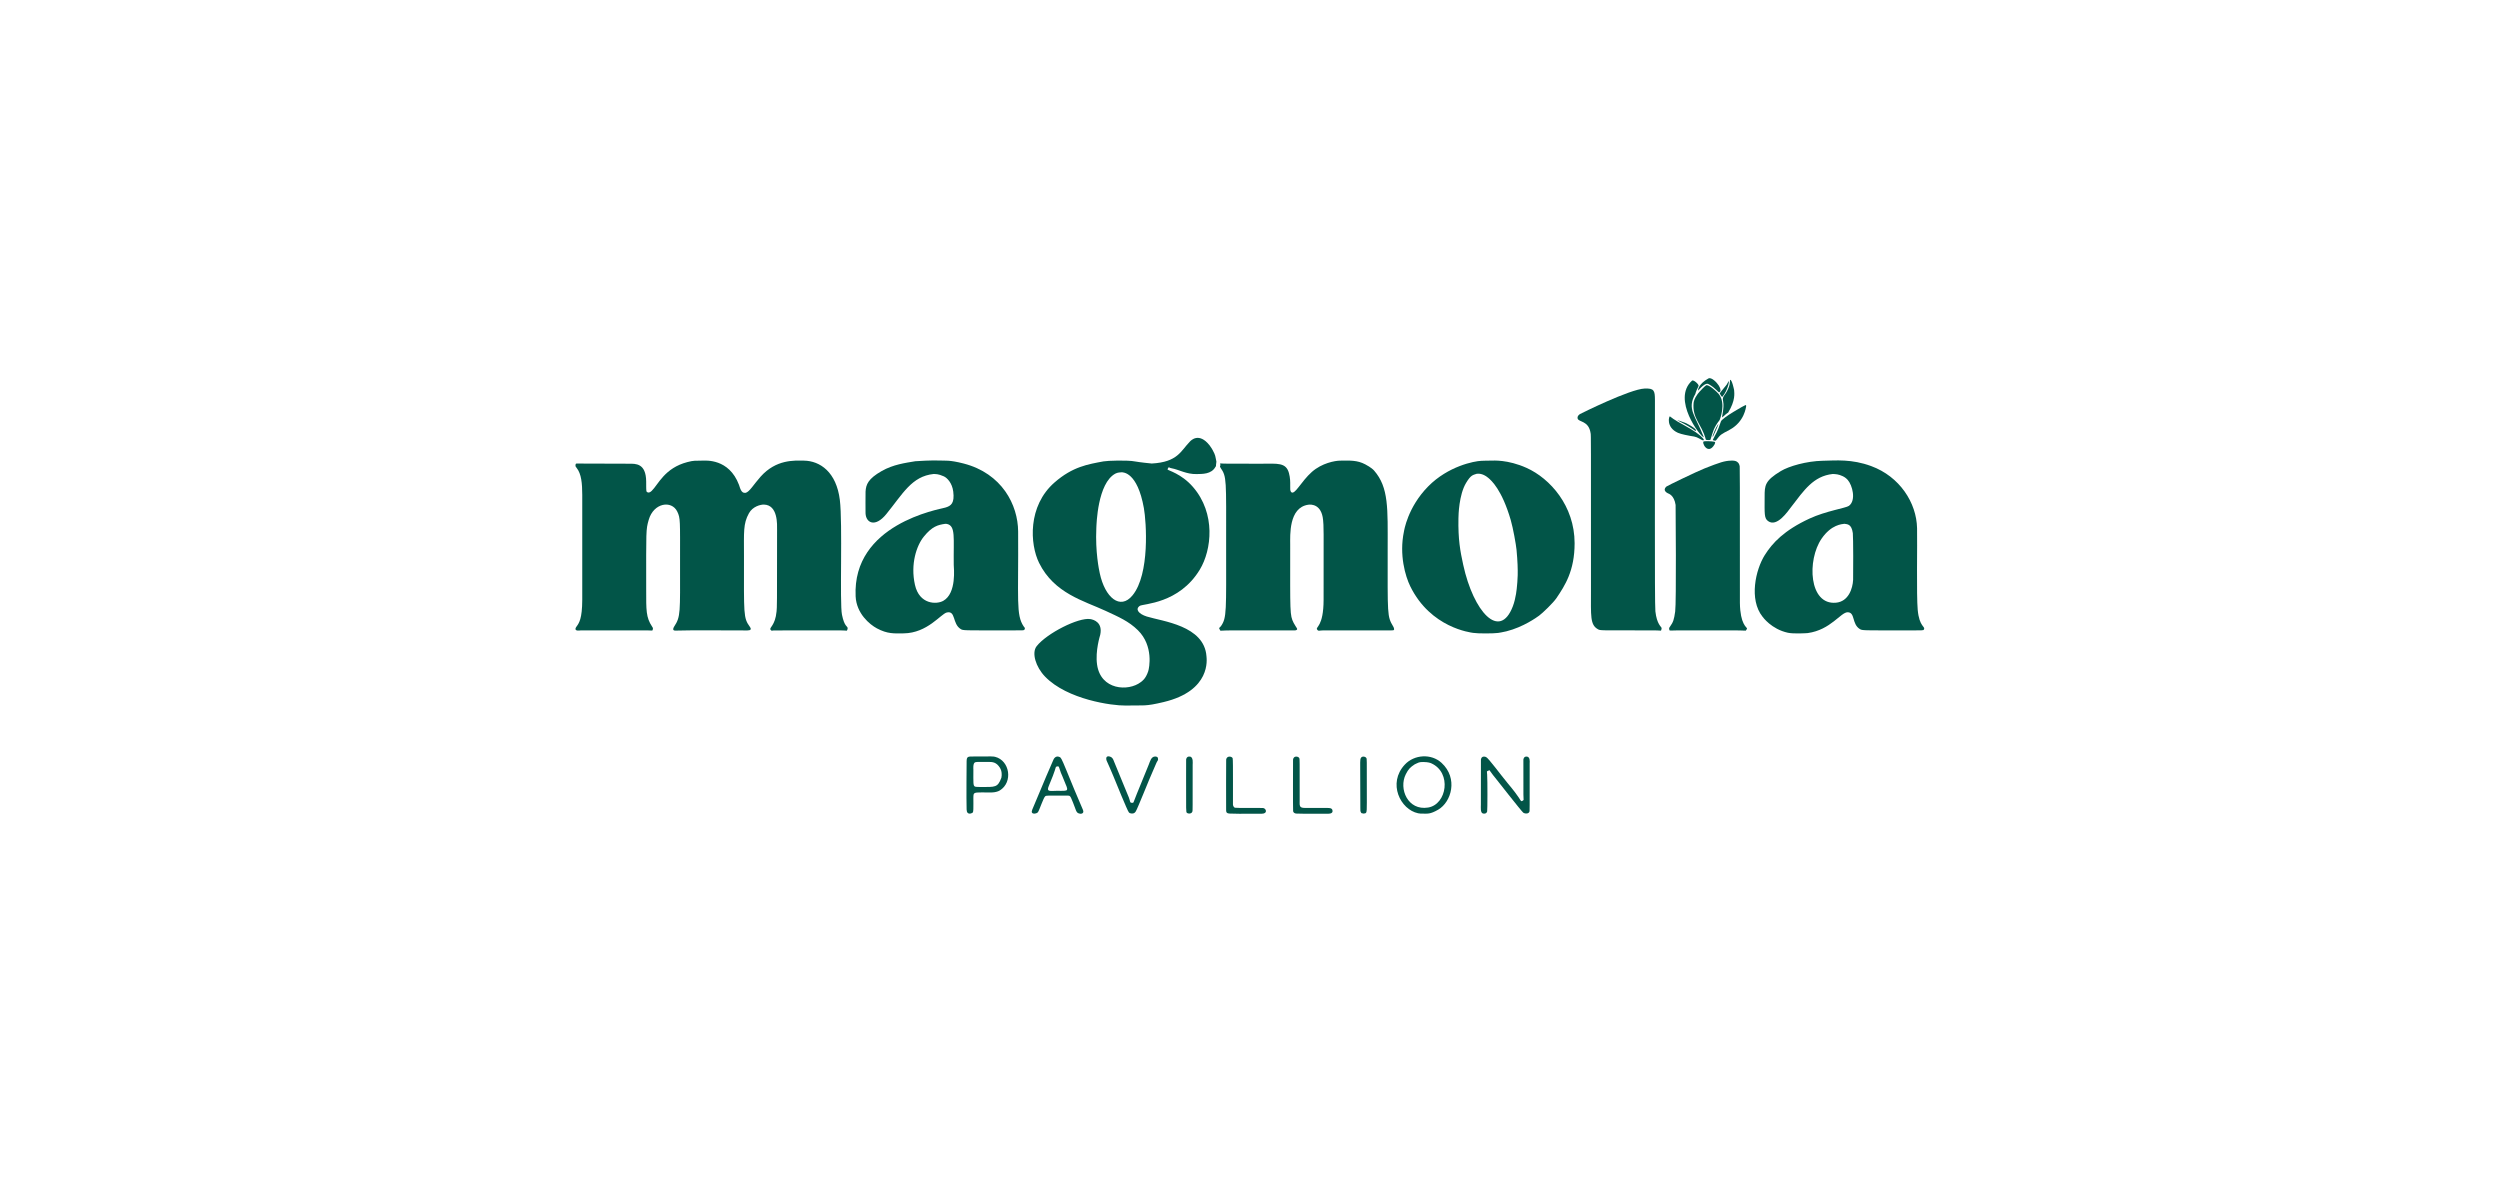
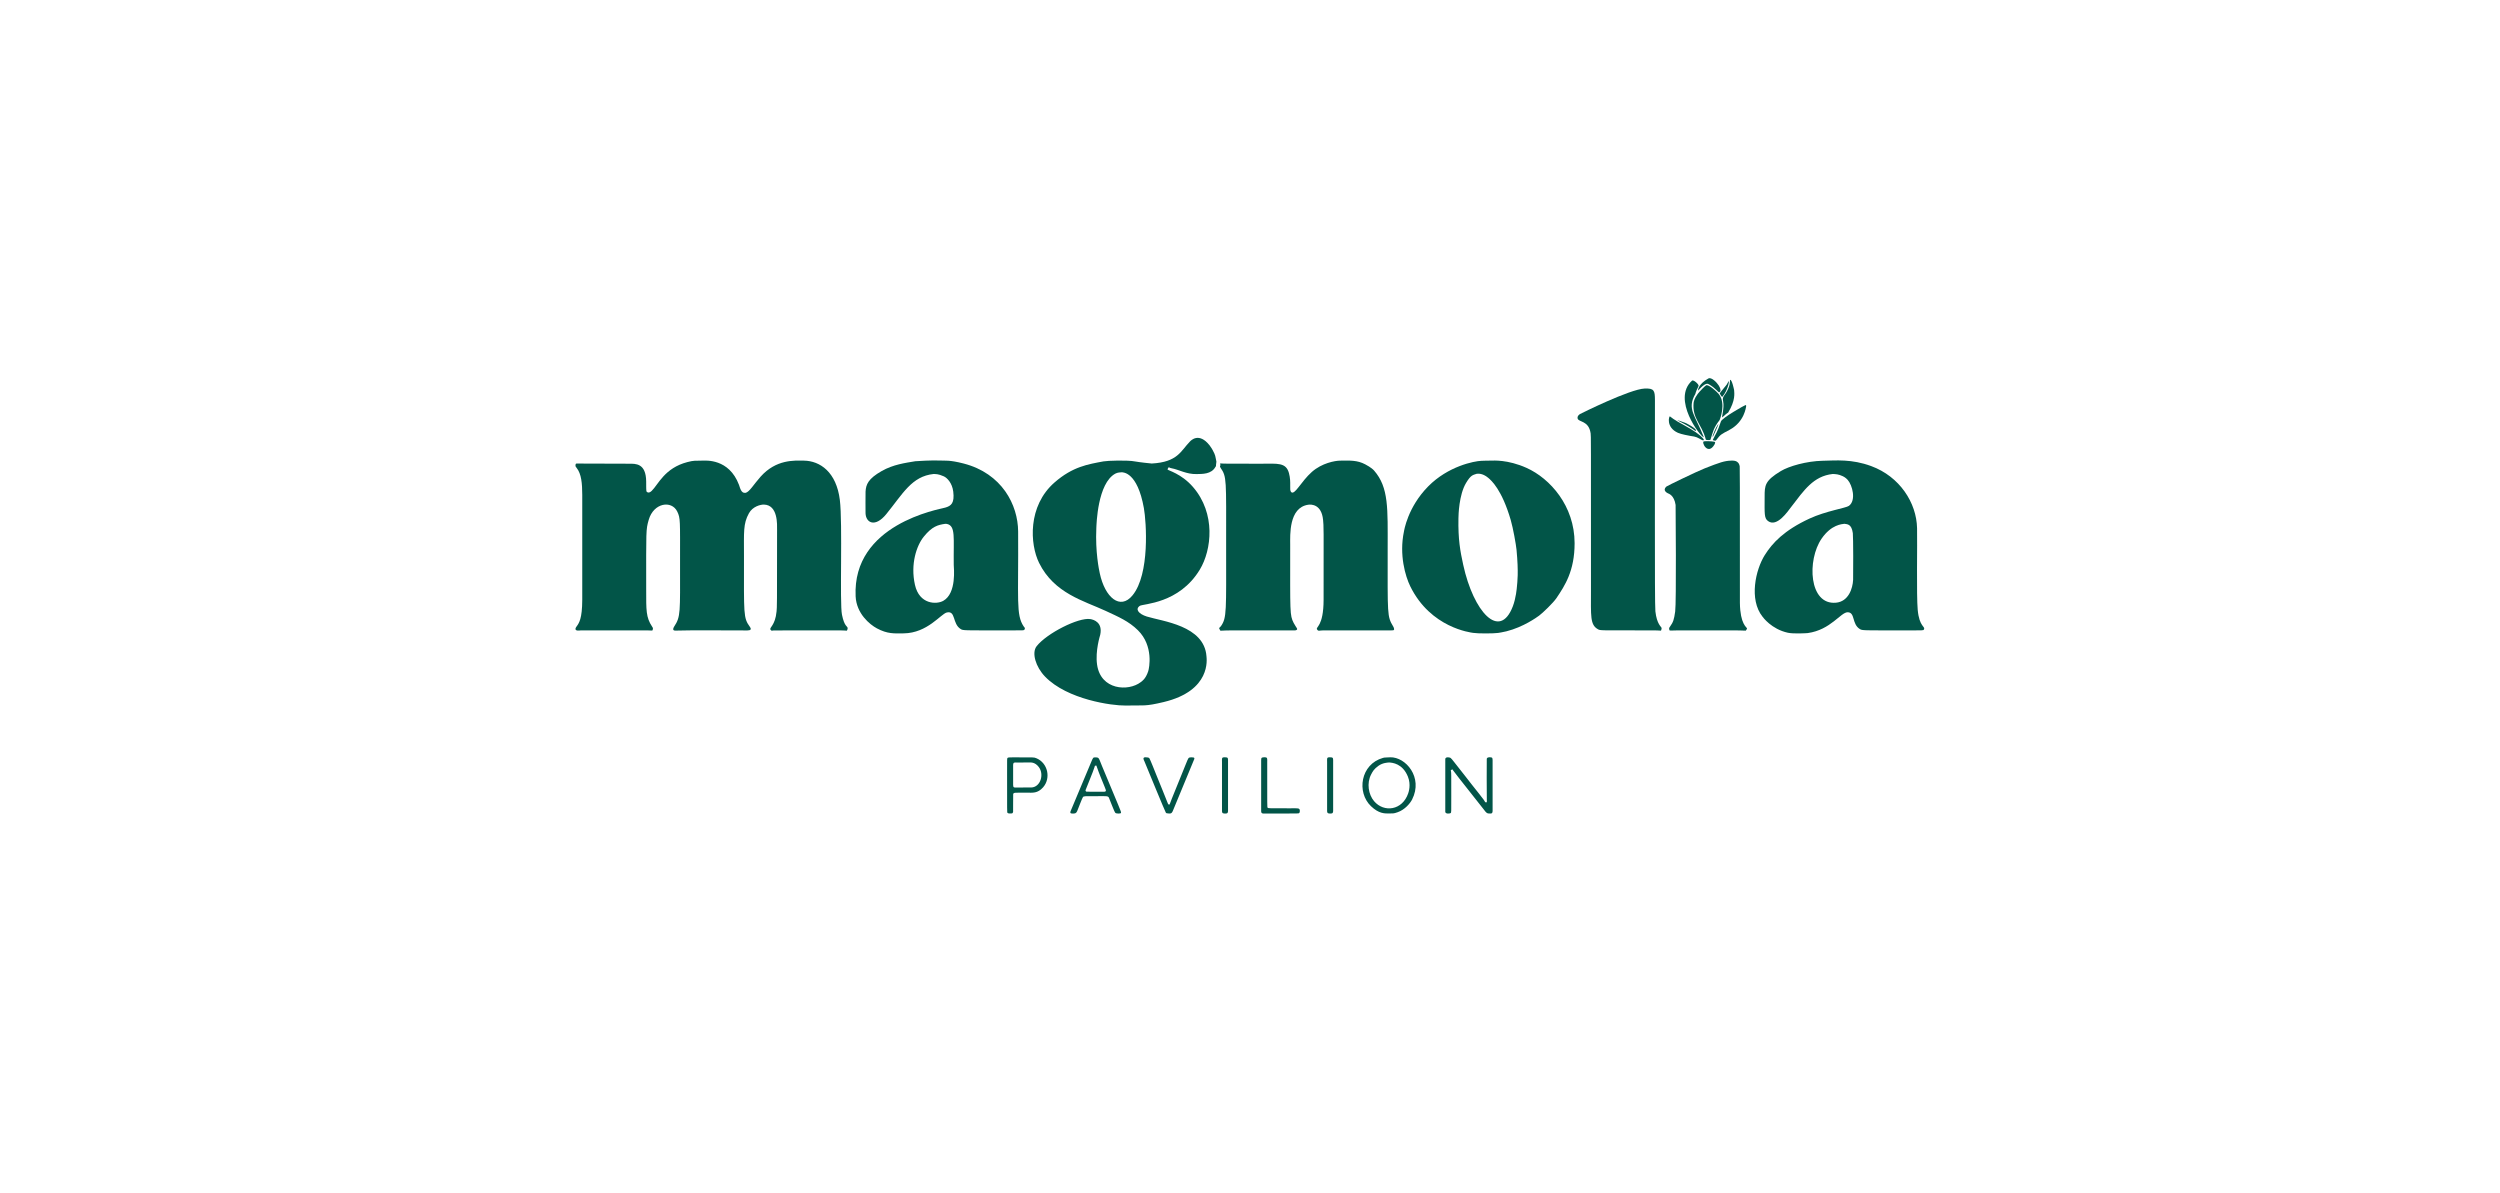
<svg xmlns="http://www.w3.org/2000/svg" width="100%" height="100%" viewBox="0 0 4725 2253" version="1.1" xml:space="preserve" style="fill-rule:evenodd;clip-rule:evenodd;stroke-linejoin:round;stroke-miterlimit:2;">
-   <g transform="matrix(1,0,0,1,-4960,-4996.861)">
-     <g id="Magnolia-Text-Logo" transform="matrix(1,0,0,0.47685,-0.629921,4996.861)">
+   <g transform="matrix(1,0,0,1,-21378.832,-4996.861)">
+     <g id="Magnolia-Text-Logo-Light-Transparent" transform="matrix(1,0,0,0.47685,16418.202,4996.861)">
      <rect x="4960.63" y="0" width="4724.409" height="4724.409" style="fill:rgb(2,85,72);fill-opacity:0;" />
      <g transform="matrix(1,0,0,1,0,71.89103)">
        <g transform="matrix(1.108398,0,0,2.324418,5973.624,-51.53737)">
          <g transform="matrix(1,0,0,1,0,610.6795)">
            <g transform="matrix(2.838959,0,0,2.838959,-123.8572,-46.72249)">
              <path d="M143.5,74.926C145.511,74.933 159.516,73.521 165.561,89.475C166.2,91.161 166.799,94.692 169.458,94.284C171.749,93.933 174.455,89.129 178.556,84.55C187.908,74.109 198.737,74.864 204.494,74.934C214.328,75.052 224.084,81.879 226.138,98.536C227.886,112.705 225.954,160.385 227.424,167.516C228.902,174.678 230.615,174.237 230.82,175.421C230.912,175.952 230.478,177.01 230.379,177.034C229.922,177.147 229.919,176.893 224.5,176.892C186.695,176.889 186.706,176.909 186.456,176.928C185.359,177.011 185.151,177.389 184.508,176.494C183.547,175.158 187.334,174.17 188.136,165.467C188.383,162.792 188.458,162.809 188.439,116.5C188.438,113.646 189.122,101.513 180.503,101.332C178.584,101.291 173.833,102.389 171.545,106.527C168.015,112.911 168.561,117.615 168.561,132.5C168.561,167.512 168.121,169.27 172.089,174.752C173.233,176.334 172.513,176.918 170.553,176.93C168.7,176.941 132.144,176.727 127.537,177.027C124.916,177.198 126.527,174.76 126.641,174.586C130.612,168.578 130.164,166.2 130.164,136.5C130.164,110.737 130.424,109.501 128.475,105.513C125.099,98.605 114.316,100.224 111.359,110.456C109.601,116.539 109.827,116.623 109.827,152.5C109.827,164.702 109.659,169.028 113.35,174.592C113.982,175.545 114.006,175.601 113.682,176.717C113.548,177.18 113.34,176.932 110.504,176.897C110.083,176.892 70.986,176.884 70.492,176.902C70.165,176.914 69.841,176.977 69.515,177C66.048,177.254 67.756,174.917 67.888,174.737C69.535,172.484 71.372,169.983 71.423,158.5C71.423,158.407 71.423,95.552 71.423,95.5C71.391,88.666 70.967,82.909 67.972,79.196C67.363,78.442 67.294,78.421 67.395,77.459C67.481,76.641 67.696,76.692 68.532,76.686C71.009,76.667 71.006,76.739 99.499,76.786C103.415,76.793 109.716,76.353 109.822,87.496C109.836,89.008 109.814,88.992 109.828,90.497C109.831,90.724 109.852,92.992 109.964,93.329C109.968,93.342 110.955,95.21 113.133,93.104C117.082,89.285 120.848,79.38 134.575,75.804C138.557,74.767 139.06,75.04 143.5,74.926Z" style="fill:rgb(2,85,72);" />
            </g>
            <g transform="matrix(2.838959,0,0,2.838959,-123.8572,-46.72249)">
              <path d="M452.315,75.545C451.923,77.918 452.123,77.935 452.084,78.14C452.046,78.337 451.862,78.474 451.766,78.651C449.291,83.221 443.72,82.914 440.502,83.01C434.365,83.193 429.641,80.277 425.508,79.546C424.087,79.295 424.182,78.956 423.621,78.954C423.518,78.953 422.917,80.052 422.949,80.244C423.04,80.792 431.23,82.665 438.226,90.735C452.051,106.681 449.495,128.594 442.344,140.403C429.864,161.012 408.249,160.835 406.298,162.166C403.335,164.187 405.662,167.045 410.48,168.56C419.734,171.469 445.078,173.915 446.354,192.509C446.457,194.01 449.319,213.114 420.6,219.949C409.27,222.645 409.155,221.825 397.501,222.028C390.04,222.158 362.809,218.575 349.369,204.625C343.82,198.865 341.197,190.385 344.348,186.385C350.464,178.62 369.546,168.987 376.557,170.102C378.768,170.453 384.096,172.173 382.542,179.509C382.455,179.924 379.458,189.159 380.643,197.479C382.823,212.777 399.42,213.706 406.869,207.984C407.595,207.426 409.806,206.116 411.351,201.452C411.99,199.523 414.662,186.185 405.183,176.823C399.694,171.401 393.553,168.783 385.669,165.122C372.945,159.213 354.881,154.748 345.808,136.353C340.284,125.155 338.873,102.203 355.09,88.045C366.043,78.483 375.208,77.131 384.481,75.39C386.913,74.933 398.943,74.532 403.512,75.436C405.872,75.902 413.278,76.68 413.506,76.667C429.158,75.79 430.862,69.142 436.439,63.441C437.012,62.855 441.801,57.676 448.202,65.74C449.19,66.984 449.981,68.453 450.115,68.701C451.837,71.896 451.569,71.992 452.315,75.545ZM395.486,81.926C394.594,82.002 393.047,81.97 391.623,82.736C380.917,88.499 380.303,113.128 380.194,115.486C379.531,129.789 381.799,140.431 382.252,142.555C385.367,157.168 394.515,164.92 401.938,155.855C412.419,143.057 410.23,111.726 408.753,103.451C404.829,81.479 396.086,82.034 395.486,81.926Z" style="fill:rgb(2,85,72);" />
            </g>
            <g transform="matrix(2.838959,0,0,2.838959,-123.8572,-46.72249)">
              <path d="M617.5,74.926C618.39,74.927 627.185,74.169 638.595,79.292C652.694,85.622 667.44,102.07 667.461,124.5C667.477,141.167 661.598,150.028 656.54,157.53C654.684,160.283 648.262,166.495 646.147,168.032C644.736,169.057 636.694,174.903 626.49,177.458C624.352,177.993 621.892,178.365 621.49,178.426C618.976,178.806 609.318,178.853 606.516,178.392C605.16,178.169 580.996,175.421 568.735,150.387C565.783,144.358 562.032,131.548 564.94,117.591C565.052,117.053 567.144,103.005 579.464,90.465C591.492,78.223 607.209,75.199 611.469,75.05C614.491,74.944 614.471,74.929 617.5,74.926ZM608.564,82.859C606.45,83.616 605.204,83.423 602.251,88.362C597.953,95.55 597.722,107.773 597.689,109.503C597.446,122.371 598.768,129.283 600.553,137.489C606.707,165.776 622.444,183.107 630.358,162.45C632.259,157.489 632.745,151.497 632.824,150.527C633.039,147.875 633.908,142.5 632.578,128.492C632.294,125.504 630.536,115.529 629.1,110.608C623.733,92.209 617.391,86.809 615.646,85.324C611.875,82.113 608.887,82.851 608.564,82.859Z" style="fill:rgb(2,85,72);" />
            </g>
            <g transform="matrix(2.838959,0,0,2.838959,-123.8572,-46.72249)">
              <path d="M454.517,76.608C457.99,76.807 457.978,76.786 479.5,76.786C488.933,76.786 494.095,75.899 495.879,82.395C497.474,88.201 495.873,92.541 497.237,93.842C499.372,95.878 503.163,87.437 509.673,81.698C515.712,76.374 523.533,74.989 526.511,74.944C532.76,74.849 536.931,74.664 541.676,77.145C542.142,77.389 545.494,79.142 547.048,80.928C555.935,91.145 555.181,103.885 555.181,127.5C555.181,167.902 554.796,168.331 558.481,174.511C558.575,174.668 559.595,176.379 558.702,176.784C558.371,176.934 555.759,176.899 555.503,176.896C555.079,176.89 517.056,176.892 516.498,176.895C513.96,176.907 513.599,177.602 512.78,176.328C511.731,174.696 516.665,174.885 516.698,158.5C516.788,114.607 516.761,114.332 516.384,110.512C515.457,101.113 509.291,101.158 507.489,101.418C495.701,103.125 496.637,119.761 496.636,125.5C496.636,166.669 496.337,167.634 498.709,172.401C500.21,175.417 502.084,176.403 499.659,176.905C499.559,176.926 499.558,176.916 496.501,176.893C485.167,176.893 473.834,176.893 462.5,176.892C455.248,176.892 455.231,177.23 454.636,177.027C454.56,177.001 453.933,175.756 453.952,175.663C454.037,175.24 454.486,174.985 454.761,174.652C454.867,174.524 454.999,174.417 455.093,174.281C458.603,169.2 458.156,165.347 458.156,125.5C458.156,86.208 458.589,84.699 454.827,79.272C454.067,78.177 454.73,77.953 454.749,77.662C454.772,77.303 454.495,76.967 454.517,76.608Z" style="fill:rgb(2,85,72);" />
            </g>
            <g transform="matrix(2.838959,0,0,2.838959,-123.8572,-46.72249)">
              <path d="M282.507,82.953C269.26,84.318 263.939,94.91 254.008,107.086C247.287,115.327 241.767,112.283 241.571,106.497C241.548,105.829 241.518,94.641 241.586,93.505C241.84,89.249 243.123,85.83 251.317,81.165C258.165,77.267 265.425,76.306 271.471,75.297C272.094,75.193 282.14,74.621 286.467,74.884C289.124,75.045 291.82,74.431 300.457,76.661C323.497,82.608 333.127,101.457 333.228,117.5C333.486,158.678 331.868,167.533 336.538,174.479C337.119,175.344 337.569,175.329 337.11,176.283C336.737,177.059 336.468,176.892 326.5,176.892C300.351,176.892 300.22,177.013 298.729,176.096C293.606,172.946 295.887,164.885 290.399,166.141C286.8,166.965 278.817,178.495 264.504,178.683C258.703,178.759 254.728,179.062 248.401,175.679C244.036,173.345 236.117,166.779 235.624,156.494C233.54,113.061 285.68,104.214 289.407,103.159C293.013,102.139 295.108,100.478 294.256,93.532C293.619,88.342 290.539,85.226 288.571,84.362C284.977,82.786 283.871,83.089 282.507,82.953ZM289.497,112.887C284.967,113.521 281.583,114.433 276.585,120.568C272.252,125.886 268.44,137.031 271.254,149.557C273.907,161.365 284.214,161.444 288.288,159.13C296.403,154.521 294.574,139.25 294.55,137.499C294.326,121.235 295.845,114.108 290.429,112.952C290.124,112.887 289.802,112.952 289.497,112.887Z" style="fill:rgb(2,85,72);" />
            </g>
            <g transform="matrix(2.838959,0,0,2.838959,-123.8572,-46.72249)">
              <path d="M822.509,82.954C810.828,84.222 805.205,92.826 797.654,102.616C795.474,105.443 789.008,115.119 783.677,111.256C781.243,109.491 781.584,106.877 781.596,96.5C781.604,89.849 781.692,87.015 791.332,81.198C796.185,78.269 806.742,75.215 816.486,75.016C824.484,74.854 833.81,73.868 845.607,78.214C862.74,84.526 872.836,100.217 873.153,115.507C873.357,125.351 872.746,155.664 873.534,164.497C874.473,175.024 878.317,174.426 877.263,176.35C876.886,177.038 876.653,176.892 866.5,176.892C840.398,176.892 840.262,177.016 838.748,176.074C833.871,173.04 836.079,166.111 831.516,166.007C827.319,165.911 821.3,176.6 807.501,178.506C806.833,178.598 798.956,179.057 795.544,178.311C785.639,176.145 780.508,168.889 780.313,168.644C772.086,158.315 776.164,140.399 781.705,131.625C786.275,124.388 793.253,116.817 808.599,109.717C818.471,105.149 830.418,103.424 832.224,102.092C836.706,98.787 834.307,89.671 831.494,86.506C830.227,85.08 828.855,84.436 828.592,84.313C825.877,83.039 824.453,83.073 822.509,82.954ZM829.504,112.872C828.081,113.094 821.687,113.266 815.847,121.74C806.929,134.68 808.168,161.806 824.477,160.264C832.008,159.553 834.493,151.711 834.742,146.512C834.855,144.153 834.842,120.417 834.571,118.49C833.773,112.799 831.144,113.182 829.504,112.872Z" style="fill:rgb(2,85,72);" />
            </g>
            <g transform="matrix(2.838959,0,0,2.838959,-123.8572,-46.72249)">
              <path d="M708.5,176.892C683.007,176.892 682.918,176.983 681.609,176.282C676.649,173.626 677.288,168.404 677.288,152.5C677.288,60.085 677.313,60.088 677.088,58.554C675.926,50.611 669.773,52.018 669.262,49.568C668.938,48.011 670.542,47.058 670.75,46.934C671.121,46.713 700.634,31.991 709.505,31.64C715.202,31.415 715.694,32.797 715.712,38.5C715.814,70.815 715.446,160.744 715.977,165.457C716.858,173.269 719.554,174.682 719.708,175.441C719.789,175.835 719.451,176.993 719.358,177.026C718.992,177.156 718.98,176.899 714.5,176.893C712.5,176.892 710.5,176.892 708.5,176.892Z" style="fill:rgb(2,85,72);" />
            </g>
            <g transform="matrix(2.838959,0,0,2.838959,-123.8572,-46.72249)">
              <path d="M761.503,74.93C762.185,75.012 766.056,74.311 766.629,78.485C766.844,80.048 766.649,154.698 766.739,160.494C766.938,173.244 770.868,174.991 771.003,175.677C771.067,176.003 770.735,176.285 770.589,176.584C770.284,177.207 770.148,177.071 769.45,177.037C766.258,176.883 765.198,176.832 729.5,176.893C724.862,176.9 724.543,177.273 724.385,176.615C724.137,175.58 724.126,175.523 724.75,174.652C726.723,171.9 727.168,170.451 727.872,165.553C728.617,160.367 728.152,101.761 728.121,101.552C727.249,95.701 724.027,94.809 723.477,94.546C723.181,94.404 720.022,92.89 722.534,90.542C723.038,90.071 740.943,81.413 745.543,79.603C754.627,76.027 757.422,75.053 761.503,74.93Z" style="fill:rgb(2,85,72);" />
            </g>
          </g>
-           <g transform="matrix(1,0,0,1,0,610.6795)">
-             <g transform="matrix(2.838959,0,0,2.838959,-123.8572,-46.72249)">
-               <path d="M576.495,286.955C574.963,286.899 574.969,287.054 573.449,286.737C562.84,284.526 554.978,268.745 565.492,257.493C571.197,251.387 581.384,250.792 587.54,256.455C597.643,265.748 593.446,279.982 585.542,284.567C580.668,287.394 579.073,286.932 576.495,286.955ZM571.419,257.353C568.684,259.181 567.683,260.125 566.075,263.297C561.657,272.015 567.296,285.296 579.465,283.301C590.769,281.449 593.793,262.3 581.396,256.741C581.035,256.58 579.639,255.953 576.518,255.954C573.833,255.955 573.887,256.262 571.419,257.353Z" style="fill:rgb(2,85,72);" />
-             </g>
-             <g transform="matrix(2.838959,0,0,2.838959,-123.8572,-46.72249)">
-               <path d="M315.5,274.24C308.67,274.241 306.907,273.941 306.476,275.492C306.113,276.797 306.677,285.134 306.052,286.193C305.801,286.62 302.401,288.393 302.283,284.507C302.078,277.783 302.264,257.818 302.286,255.497C302.315,252.39 303.39,252.678 306.5,252.64C318.007,252.497 318.421,252.6 319.424,252.849C328.121,255.007 330.347,267.982 322.22,273.028C319.741,274.567 315.609,274.238 315.5,274.24ZM323.163,265.421C323.312,263.967 323.458,263.989 323.314,262.52C323.29,262.274 323.153,260.867 322.378,259.569C320.206,255.934 317.744,255.919 315.497,255.897C308.148,255.826 307.919,255.922 307.314,256.174C305.984,256.728 306.347,260.474 306.347,260.5C306.345,268.577 306.111,270.251 307.376,270.743C307.899,270.947 310.249,270.953 310.5,270.954C319.562,270.979 320.899,271.381 323.163,265.421Z" style="fill:rgb(2,85,72);" />
-             </g>
-             <g transform="matrix(2.838959,0,0,2.838959,-123.8572,-46.72249)">
-               <path d="M361.504,276.108C350.415,276.119 350.21,276.026 349.516,276.522C348.436,277.296 345.946,285.108 345.088,286.135C344.229,287.162 340.329,287.763 341.699,284.579C346.43,273.584 346.242,273.524 350.185,264.362C350.526,263.571 354.214,255 354.461,254.481C354.599,254.188 355.744,251.775 358.227,252.992C358.845,253.295 359.168,253.453 362.109,260.663C367.02,272.702 367.035,272.68 372.133,284.643C373.111,286.937 371.038,287.1 370.511,287.017C367.642,286.566 368.479,285.402 365.089,277.694C364.212,275.701 363.689,276.214 361.504,276.108ZM356.5,273.247C360.012,273.259 362.364,273.472 362.611,272.557C362.846,271.692 362.638,271.332 359.759,264.39C358.973,262.495 358.869,262.553 358.29,260.591C358.241,260.424 357.751,258.761 357.433,258.59C357.218,258.474 356.037,258.701 355.965,258.834C355.49,259.713 356.017,259.915 351.57,270.526C350.078,274.088 352.644,273.266 356.5,273.247Z" style="fill:rgb(2,85,72);" />
-             </g>
-             <g transform="matrix(2.838959,0,0,2.838959,-123.8572,-46.72249)">
-               <path d="M616.3,260.85C614.921,261.543 614.868,261.47 614.82,261.594C614.757,261.76 614.799,261.765 614.933,263.51C615.184,266.769 615.142,284.921 614.937,285.642C614.441,287.392 612.605,286.914 612.386,286.857C610.791,286.441 611.163,283.263 611.163,281.5C611.163,262.928 611.158,254.701 611.196,254.452C611.59,251.89 614.04,252.875 614.294,252.977C615.698,253.541 623.225,263.859 627.269,268.691C635.309,278.296 634.556,278.961 635.519,279.462C635.703,279.557 636.72,279.041 636.828,278.68C636.848,278.612 636.839,278.632 636.71,275.503C636.653,274.136 636.672,254.74 636.695,254.52C636.716,254.315 636.883,252.699 638.502,252.67C640.948,252.628 640.474,256.102 640.474,256.5C640.477,285.171 640.47,285.155 640.407,285.482C640.046,287.359 637.489,287.035 636.597,286.359C635.547,285.562 620.222,265.963 619.698,265.338C617.678,262.931 617.163,261.882 616.3,260.85Z" style="fill:rgb(2,85,72);" />
-             </g>
-             <g transform="matrix(2.838959,0,0,2.838959,-123.8572,-46.72249)">
-               <path d="M401.48,286.903C400.959,286.7 400.931,286.894 400.414,286.692C400.354,286.668 400.089,286.565 399.76,286.231C398.863,285.323 391.618,267.286 390.459,264.517C386.609,255.323 386.364,255.418 386.209,254.567C385.702,251.777 388.237,252.655 388.457,252.731C390.089,253.296 390.395,254.574 390.73,255.41C394.684,265.296 398.861,274.959 399.774,277.387C400.671,279.77 400.217,280.371 401.507,280.463C402.347,280.523 402.431,280.46 402.723,279.673C403.386,277.884 403.968,276.312 411.659,257.565C412.489,255.541 413.09,252.701 415.495,252.642C415.65,252.638 416.958,252.605 417.181,253.58C417.527,255.095 416.929,254.992 416.307,256.416C414.322,260.954 414.364,260.967 414.177,261.354C412.569,264.685 404.864,284.258 403.832,285.709C402.761,287.215 401.935,286.768 401.48,286.903Z" style="fill:rgb(2,85,72);" />
-             </g>
-             <g transform="matrix(2.838959,0,0,2.838959,-123.8572,-46.72249)">
-               <path d="M461.497,286.945C461.152,286.925 460.805,286.952 460.461,286.932C457.961,286.787 458.157,285.993 458.152,283.501C458.147,281.177 458.093,254.97 458.18,254.448C458.591,252.001 461.627,252.512 462.071,253.676C462.46,254.692 462.142,280.316 462.259,281.525C462.276,281.707 462.413,283.123 463.524,283.423C464.497,283.686 479.503,283.417 480.48,283.598C482.216,283.92 483.308,286.993 479.488,287.022C466.19,287.125 462.935,287 461.497,286.945Z" style="fill:rgb(2,85,72);" />
-             </g>
-             <g transform="matrix(2.838959,0,0,2.838959,-123.8572,-46.72249)">
-               <path d="M501.497,286.944C501.302,286.928 498.789,287.281 498.393,285.524C498.256,284.916 498.333,254.566 498.345,254.48C498.691,251.971 501.625,252.503 502.122,253.667C502.364,254.234 502.332,254.265 502.332,278.5C502.332,282.119 501.815,283.525 505.5,283.536C520.427,283.579 520.791,283.236 521.761,284.316C521.772,284.329 523.34,286.996 519.49,287.023C505.939,287.115 502.936,286.999 501.497,286.944Z" style="fill:rgb(2,85,72);" />
-             </g>
-             <g transform="matrix(2.838959,0,0,2.838959,-123.8572,-46.72249)">
-               <path d="M434.11,265.5C434.11,257.393 434.105,254.635 434.131,254.444C434.163,254.214 434.412,252.396 436.465,252.707C438.544,253.022 438.053,256.769 438.053,257.5C438.054,285.071 438.066,285.083 437.909,285.632C437.415,287.358 435.093,286.999 434.563,286.44C434.038,285.885 434.11,285.759 434.11,265.5Z" style="fill:rgb(2,85,72);" />
-             </g>
-             <g transform="matrix(2.838959,0,0,2.838959,-123.8572,-46.72249)">
-               <path d="M540.457,286.929C540.032,286.548 539.851,286.983 539.427,286.602C539.35,286.532 539.07,286.281 538.809,285.447C538.766,285.312 538.766,283.655 538.766,283.5C538.756,256.83 538.559,256.835 538.782,254.528C539.032,251.945 541.815,252.553 542.383,253.564C542.706,254.138 542.66,254.188 542.66,272.5C542.66,285.814 542.861,286.367 541.627,286.793C541.256,286.921 540.828,286.801 540.457,286.929Z" style="fill:rgb(2,85,72);" />
-             </g>
+           <g transform="matrix(1.774595,0,0,1.774595,738.8179,1232.914)">
+             <path d="M403.501,81.965C398.975,82.027 393.446,82.07 386.029,74.971C371.986,61.529 375.97,34.623 397.515,28.552C398.298,28.331 398.275,28.144 404.496,27.969C419.3,27.553 436.332,47.217 425.53,68.516C423.684,72.155 418.588,78.362 411.59,80.762C407.68,82.104 407.625,81.899 403.501,81.965ZM403.497,32.951C402.056,33.043 397.37,33.178 393.239,36.119C388.861,39.236 387.664,41.571 386.198,44.349C381.69,52.891 383.61,63.769 388.964,70.108C398.478,81.372 416.184,79.014 421.773,62.596C422.188,61.378 424.612,54.255 421.467,46.513C416.307,33.813 406.441,33.173 403.497,32.951ZM44.5,28.034C61.901,28.034 61.989,27.855 64.371,28.823C75.632,33.402 78.63,48.17 70.912,56.862C65.632,62.808 60.921,61.966 55.5,61.966C43.424,61.966 42.609,61.684 42.212,63.431C42.081,64.006 42.211,80.14 42.123,80.446C41.65,82.094 41.244,81.871 39.515,81.965C39.286,81.977 37.299,82.085 36.727,81.323C36.3,80.753 36.35,80.663 36.35,43.5C36.35,29.357 36.281,29.272 36.727,28.677C37.345,27.854 39.685,28.034 44.5,28.034ZM57.5,32.94C51.998,33.066 52.018,33.002 46.5,33.008C43.449,33.012 42.232,32.433 42.155,35.492C42.153,35.535 42.154,54.458 42.155,54.508C42.199,57.096 42.909,57.147 45.501,57.06C52.527,56.824 52.508,57.142 59.512,56.985C68.359,56.788 72.276,44.439 66.792,37.286C62.922,32.239 58.804,33.01 57.5,32.94ZM121.496,28.039C123.539,28.276 124.054,27.92 125.239,30.613C125.914,32.146 127.378,35.925 127.597,36.461C135.241,55.121 135.489,54.997 143.11,73.662C145.71,80.029 146.223,80.928 145.612,81.613C145.041,82.253 141.17,82.083 140.496,81.505C139.272,80.457 135.27,69.038 134.14,66.694C133.325,65.004 131.156,65.322 124.5,65.322C110.381,65.322 110.131,65.16 109.2,66.257C108.645,66.911 104.596,77.409 104.219,78.387C103.351,80.638 102.844,81.925 100.489,82.03C97.767,82.151 96.427,82.021 97.47,79.489C97.901,78.442 97.929,78.473 98.341,77.433C98.73,76.448 116.442,34.151 118.086,30.324C119.344,27.398 120.121,28.249 121.496,28.039ZM122.124,35.887C121.782,35.888 121.84,36.083 121.49,36.084C120.866,36.087 120.938,35.868 120.894,35.892C120.739,35.977 120.387,37.292 120.353,37.417C119.404,40.967 111.953,58.654 111.745,59.536C111.517,60.502 112.491,60.954 112.616,61.012C112.838,61.115 128.128,61.052 129.477,61.047C130.489,61.043 130.639,61.168 131.17,60.31C131.469,59.826 131.296,59.394 130.191,56.616C126.06,46.228 125.796,46.341 122.124,35.887ZM499.484,81.959C499.181,81.901 497.714,82.348 495.955,80.132C495.036,78.975 493.93,77.538 493.755,77.311C492.177,75.263 482.302,62.8 482.228,62.706C472.998,50.968 466.352,42.703 464.667,40.219C464.547,40.042 464.612,39.65 464.399,39.638C463.941,39.612 463.514,39.906 463.115,40.131C462.404,40.533 462.783,40.726 462.904,41.525C463.187,43.39 463.154,43.377 463.154,65.5C463.154,80.739 463.262,80.911 462.558,81.572C462.081,82.019 457.859,82.742 457.399,80.52C457.319,80.134 457.319,29.867 457.399,29.48C457.836,27.368 461.298,27.915 462.47,28.545C463.471,29.082 468.161,35.581 472.308,40.655C477.746,47.306 477.487,47.487 482.884,54.189C491.095,64.385 490.967,64.47 491.687,65.35C495.852,70.437 495.374,70.787 495.828,71.129C495.991,71.252 497.053,71.296 497.15,71.209C497.508,70.887 497.327,68.71 497.31,68.494C497.122,66.232 497.211,29.674 497.261,29.449C497.307,29.239 497.584,27.986 499.516,27.967C502.081,27.942 502.828,27.931 502.868,30.491C502.869,30.551 502.869,79.464 502.868,79.509C502.798,82.537 501.192,81.997 499.484,81.959ZM191.488,81.961C189.714,81.651 189.549,81.949 188.897,81.166C188.232,80.367 171.254,38.937 168.216,31.615C168.018,31.139 165.84,27.784 169.511,27.954C170.939,28.02 172.475,28.138 173.053,28.863C173.74,29.725 179.069,43.216 179.567,44.475C182.094,50.873 190.054,69.961 190.493,71.503C190.551,71.706 191.191,73.952 192.384,73.35C192.746,73.166 193.66,70.014 194.698,67.586C195.758,65.103 203.07,46.879 203.632,45.556C206.628,38.507 209.891,29.529 210.716,28.71C211.949,27.486 215.697,28.197 215.701,28.199C216.478,28.517 216.318,29.353 216.297,29.463C216.28,29.553 195.934,78.688 195.589,79.537C194.31,82.682 192.65,81.897 191.488,81.961ZM312.5,81.966C285.925,81.966 285.931,81.958 283.504,82.035C280.127,82.142 280.486,80.862 280.486,77.5C280.485,73.74 280.478,30.859 280.486,30.5C280.542,28.131 281.125,28.052 283.498,27.965C286.805,27.844 286.305,29.193 286.306,32.5C286.312,75.64 286.225,75.743 286.688,76.351C287.251,77.091 287.465,76.992 308.5,76.992C315.909,76.992 317.632,76.448 317.65,79.499C317.651,79.699 317.661,81.421 316.644,81.795C316.21,81.954 312.832,81.965 312.5,81.966ZM245.506,82.034C244.402,81.787 242.891,82.315 242.847,79.495C242.841,79.126 242.846,36.26 242.846,32.5C242.846,29.245 242.245,27.867 245.506,27.966C247.944,28.039 248.59,28.063 248.649,30.497C248.65,30.544 248.65,79.44 248.649,79.503C248.6,82.531 246.78,81.892 245.506,82.034ZM346.506,82.034C345.402,81.787 343.891,82.315 343.847,79.495C343.841,79.126 343.846,36.26 343.846,32.5C343.846,29.245 343.245,27.867 346.506,27.966C348.944,28.039 349.59,28.063 349.649,30.497C349.65,30.544 349.65,79.44 349.649,79.503C349.6,82.531 347.78,81.892 346.506,82.034Z" style="fill:rgb(2,85,72);" />
          </g>
        </g>
        <g>
          <g transform="matrix(0.599376,0,0,1.256948,7647.851,1391.799)">
            <path d="M857.047,105.421C858.484,99.555 859.234,92.447 869.904,77.809C876.212,69.154 892.797,52.537 896.554,50.602C904.309,46.606 930.969,71.396 936.15,77.785C960.664,108.014 939.484,159.554 939.042,160.114C919.451,184.966 917.435,199.794 910.139,222.263C909.674,223.695 896.156,223.735 895.557,221.479C882.267,171.373 852.433,156.247 857.047,105.421Z" style="fill:rgb(2,85,72);" />
          </g>
          <g transform="matrix(0.599376,0,0,1.256948,7647.851,1391.799)">
            <path d="M1022.439,112.464L1022.649,117.488C1021.94,118.956 1017.918,165.539 970.241,191.016C943.421,205.347 942.453,204.613 927.439,224.446C926.16,226.135 916.936,224.071 917.673,222.517C928.564,199.526 931.067,200.693 943.216,164.375C946.834,153.557 1016.992,113.042 1022.439,112.464Z" style="fill:rgb(2,85,72);" />
          </g>
          <g transform="matrix(0.599376,0,0,1.256948,7647.851,1391.799)">
            <path d="M889.321,214.442C878.855,213.885 787.404,94.105 851.913,35.954C856.822,31.528 874.747,48.328 872.678,52.575C861.72,75.069 863.666,75.687 862.593,77.556C834.682,126.206 862.883,145.133 889.321,214.442Z" style="fill:rgb(2,85,72);" />
          </g>
          <g transform="matrix(0.599376,0,0,1.256948,7647.851,1391.799)">
            <path d="M846.566,210.049C843.401,209.49 818.138,205.028 807.59,200.297C768.78,182.886 779.615,146.198 782.458,148.576C808.376,170.255 861.914,190.102 886.427,217.567C893.9,225.939 884.932,223.758 884.489,223.523C866.53,213.996 866.908,212.901 846.566,210.049Z" style="fill:rgb(2,85,72);" />
          </g>
          <g transform="matrix(0.599376,0,0,1.256948,7647.851,1391.799)">
            <path d="M984.751,65.464C985.408,75.509 989.522,97.818 966.129,136.265C965.162,137.854 963.777,136.274 948.173,151.035C943.154,155.782 955.034,123.044 950.133,100.572C946.417,83.527 955.677,85.624 966.447,60.478C974.468,41.748 970.196,33.454 972.445,33.305C978.143,32.926 984.203,62.764 984.751,65.464Z" style="fill:rgb(2,85,72);" />
          </g>
          <g transform="matrix(0.599376,0,0,1.256948,7647.851,1391.799)">
            <path d="M871.344,67.125C869.939,65.142 873.265,45.612 903.726,28.917C912.999,23.834 929.963,41.1 936.069,50.763C947.093,68.208 938.948,71.8 938.412,72.396C935.93,75.153 926.663,58.795 904.31,46.859C901.579,45.401 893.658,41.171 871.344,67.125Z" style="fill:rgb(2,85,72);" />
          </g>
          <g transform="matrix(0.599376,0,0,1.256948,7647.851,1391.799)">
            <path d="M923.329,236.424C901.965,273.964 880.53,228.859 889.46,227.25C894.642,226.316 912.855,226.597 921.543,228.297C926.787,229.322 924.994,231.297 923.329,236.424Z" style="fill:rgb(2,85,72);" />
          </g>
          <g transform="matrix(0.599376,0,0,1.256948,7647.851,1391.799)">
            <path d="M961.323,48.374C966.388,39.461 966.352,39.516 966.793,38.748C971.272,30.951 966.404,63.77 948.132,86.142C947.111,87.392 945.714,87.516 940.191,77.633C938.782,75.112 939.916,74.831 961.323,48.374Z" style="fill:rgb(2,85,72);" />
          </g>
          <g transform="matrix(0.599376,0,0,1.256948,7647.851,1391.799)">
            <path d="M833.318,169.929C836.086,171.341 867.158,187.188 864.243,193.426C862.211,197.777 862.441,189.412 811.881,164.063C791.862,154.026 831.658,169.292 833.318,169.929Z" style="fill:rgb(2,85,72);" />
          </g>
          <g transform="matrix(0.599376,0,0,1.256948,7647.851,1391.799)">
            <path d="M916.82,210.488C917.886,207.622 926.382,184.782 932.724,175.729C940.734,164.294 927.033,192.413 918.492,211.493C916.694,213.732 916.988,211.326 916.82,210.488Z" style="fill:rgb(2,85,72);" />
          </g>
        </g>
      </g>
    </g>
  </g>
</svg>
